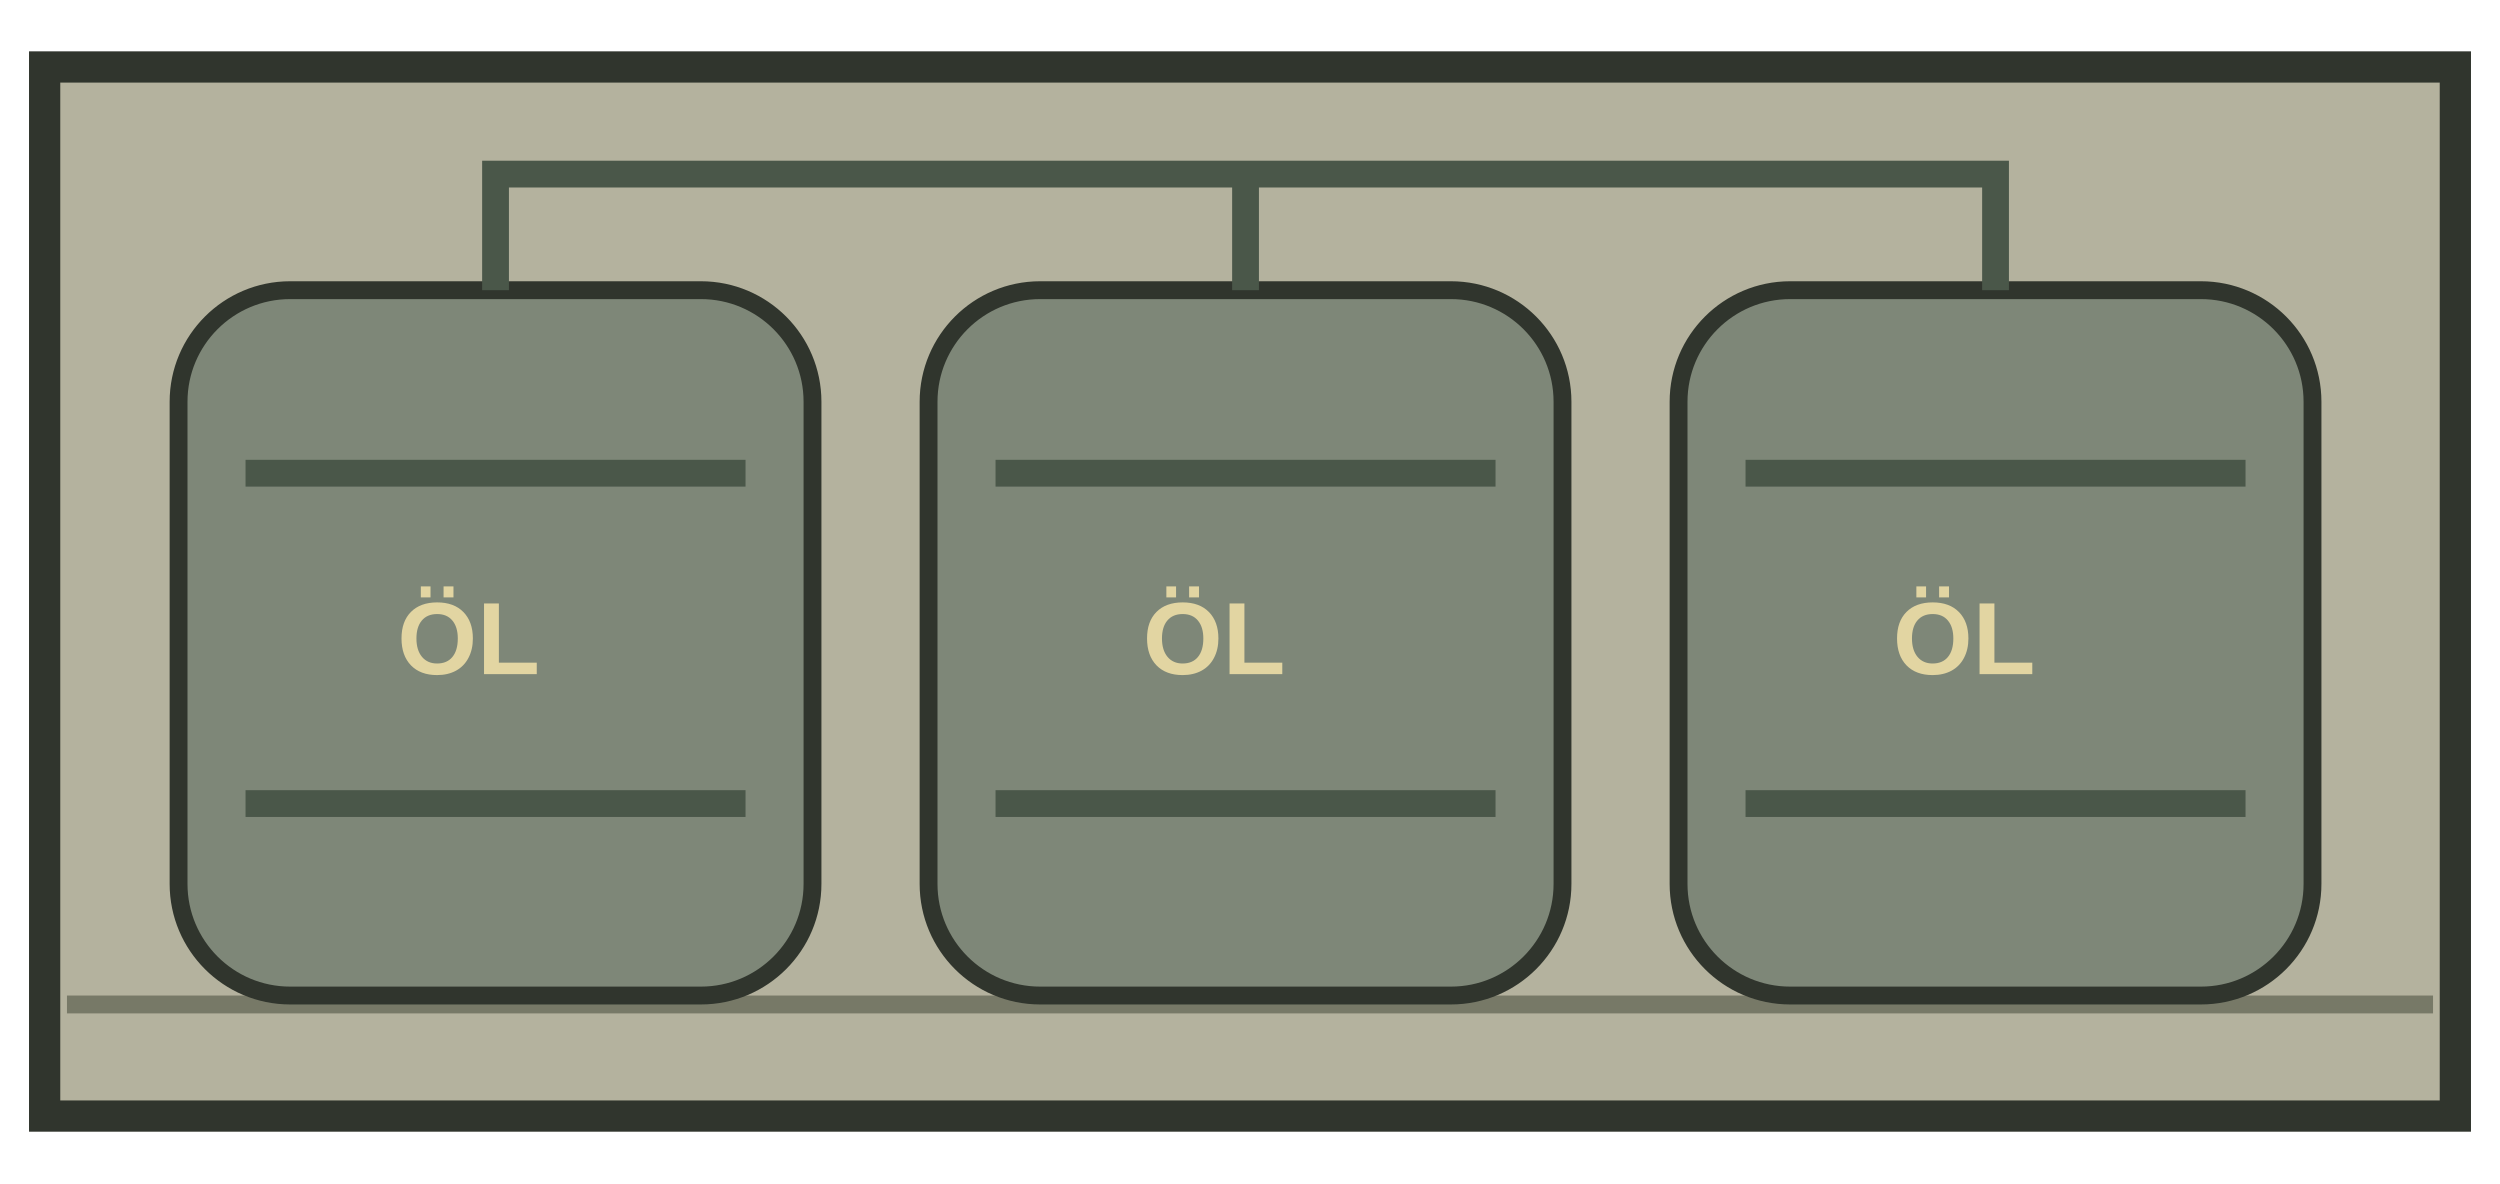
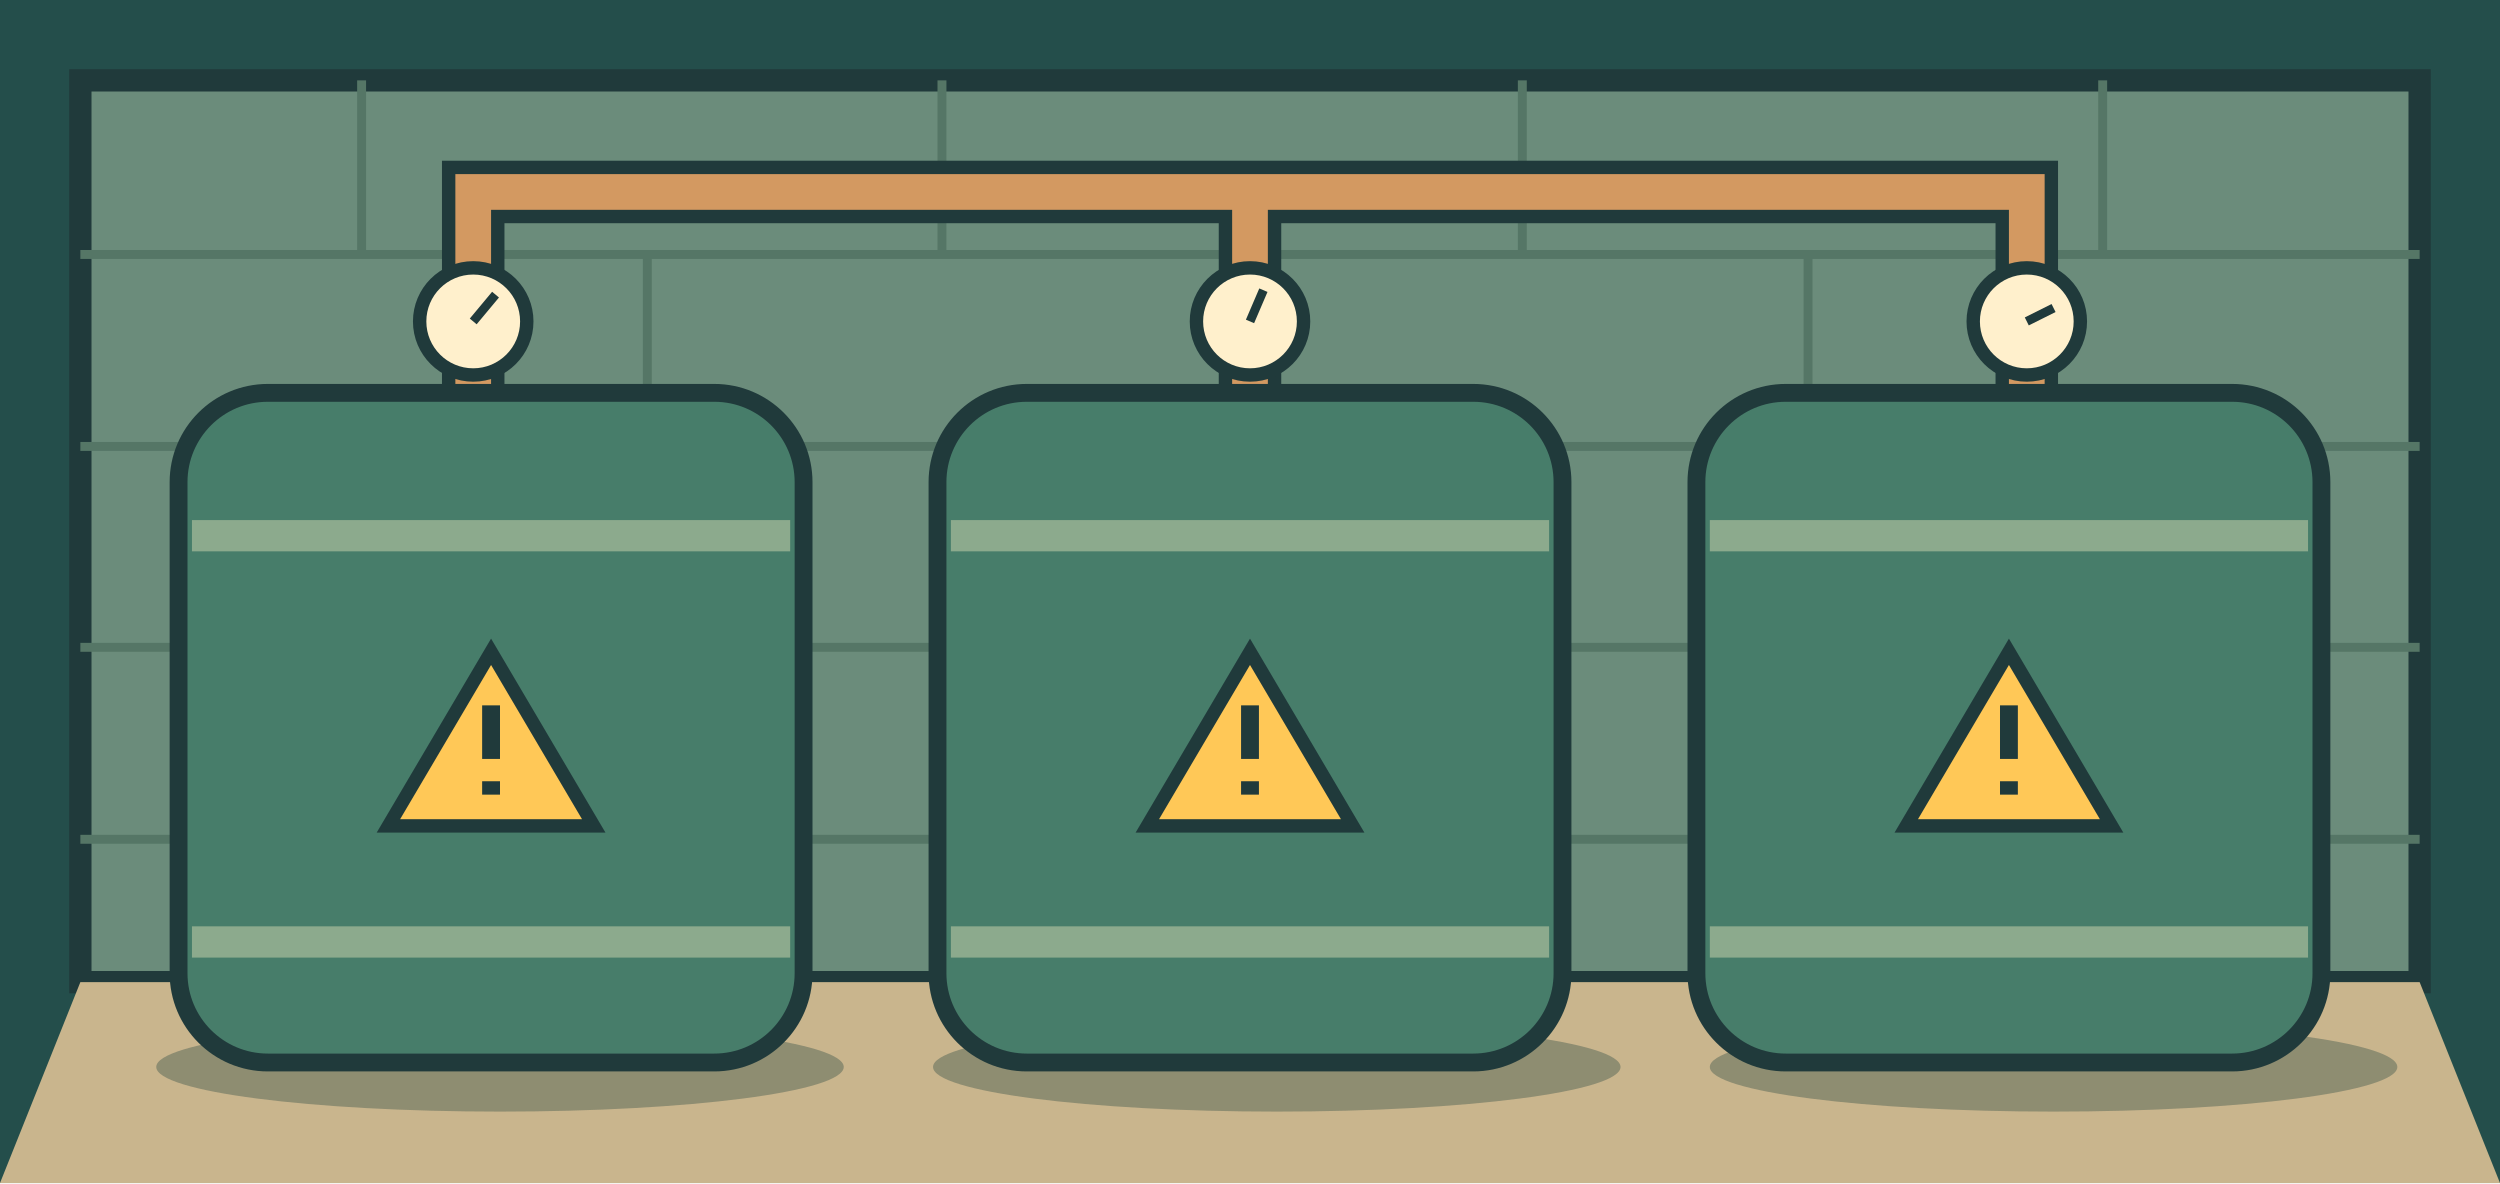
<svg xmlns="http://www.w3.org/2000/svg" width="560" height="265" viewBox="0 0 560 265">
-   <path d="M10 15h540v235H10z" fill="#b4b29e" stroke="#30352d" stroke-width="7" />
-   <path d="M15 225h530" stroke="#777967" stroke-width="4" />
-   <g fill="#7e8778" stroke="#30352d" stroke-width="4">
-     <rect x="40" y="65" width="142" height="158" rx="25" />
-     <rect x="208" y="65" width="142" height="158" rx="25" />
-     <rect x="376" y="65" width="142" height="158" rx="25" />
+   <path d="M0 0h560v265H0z" fill="#244e4b" />
+   <path d="M18 18h524v202H18z" fill="#6b8c7b" stroke="#203a3b" stroke-width="5" />
+   <path d="m18 220 524 0 18 45H0z" fill="#c9b58d" />
+   <g fill="none" stroke="#557666" stroke-width="2">
+     <path d="M18 57h524M18 100h524M18 145h524M18 188h524M81 18v39m130-39v39m130-39v39m130-39v39M145 57v43m130-43v43m130-43v43M81 100v45m130-45v45m130-45v45m130-45v45M145 145v43m130-43v43m130-43v43" />
  </g>
-   <g fill="none" stroke="#4a5749" stroke-width="6">
-     <path d="M55 106h112M55 180h112M223 106h112M223 180h112M391 106h112M391 180h112M111 65V39H447V65M279 65V39" />
+   <g fill="none" stroke="#203a3b" stroke-width="14">
+     <path d="M106 92V43h348v49M280 43v49" />
  </g>
-   <g fill="#e2d5a2" font-size="23" font-family="Arial" font-weight="bold">
-     <text x="89" y="151">ÖL</text>
-     <text x="256" y="151">ÖL</text>
-     <text x="424" y="151">ÖL</text>
+   <g fill="none" stroke="#d39961" stroke-width="8">
+     <path d="M106 92V43h348v49M280 43v49" />
+   </g>
+   <g fill="#354f47" opacity=".4">
+     <ellipse cx="112" cy="239" rx="77" ry="10" />
+     <ellipse cx="286" cy="239" rx="77" ry="10" />
+     <ellipse cx="460" cy="239" rx="77" ry="10" />
+   </g>
+   <g fill="#477d6a" stroke="#203a3b" stroke-width="4">
+     <rect x="40" y="88" width="140" height="150" rx="20" />
+     <rect x="210" y="88" width="140" height="150" rx="20" />
+     <rect x="380" y="88" width="140" height="150" rx="20" />
+   </g>
+   <g fill="none" stroke="#8caa8d" stroke-width="7">
+     <path d="M43 120h134M43 211h134M213 120h134M213 211h134M383 120h134M383 211h134" />
+   </g>
+   <g fill="#ffc857" stroke="#203a3b" stroke-width="3">
+     <path d="m110 146 23 39H87zM280 146l23 39h-46zM450 146l23 39h-46z" />
+   </g>
+   <g stroke="#203a3b" stroke-width="4">
+     <path d="M110 158v12m0 5v3M280 158v12m0 5v3M450 158v12m0 5v3" />
+   </g>
+   <g fill="#fff0cc" stroke="#203a3b" stroke-width="3">
+     <circle cx="106" cy="72" r="12" />
+     <circle cx="280" cy="72" r="12" />
+     <circle cx="454" cy="72" r="12" />
+   </g>
+   <g stroke="#203a3b" stroke-width="2">
+     <path d="m106 72 5-6m169 6 3-7m171 7 6-3" />
  </g>
</svg>
